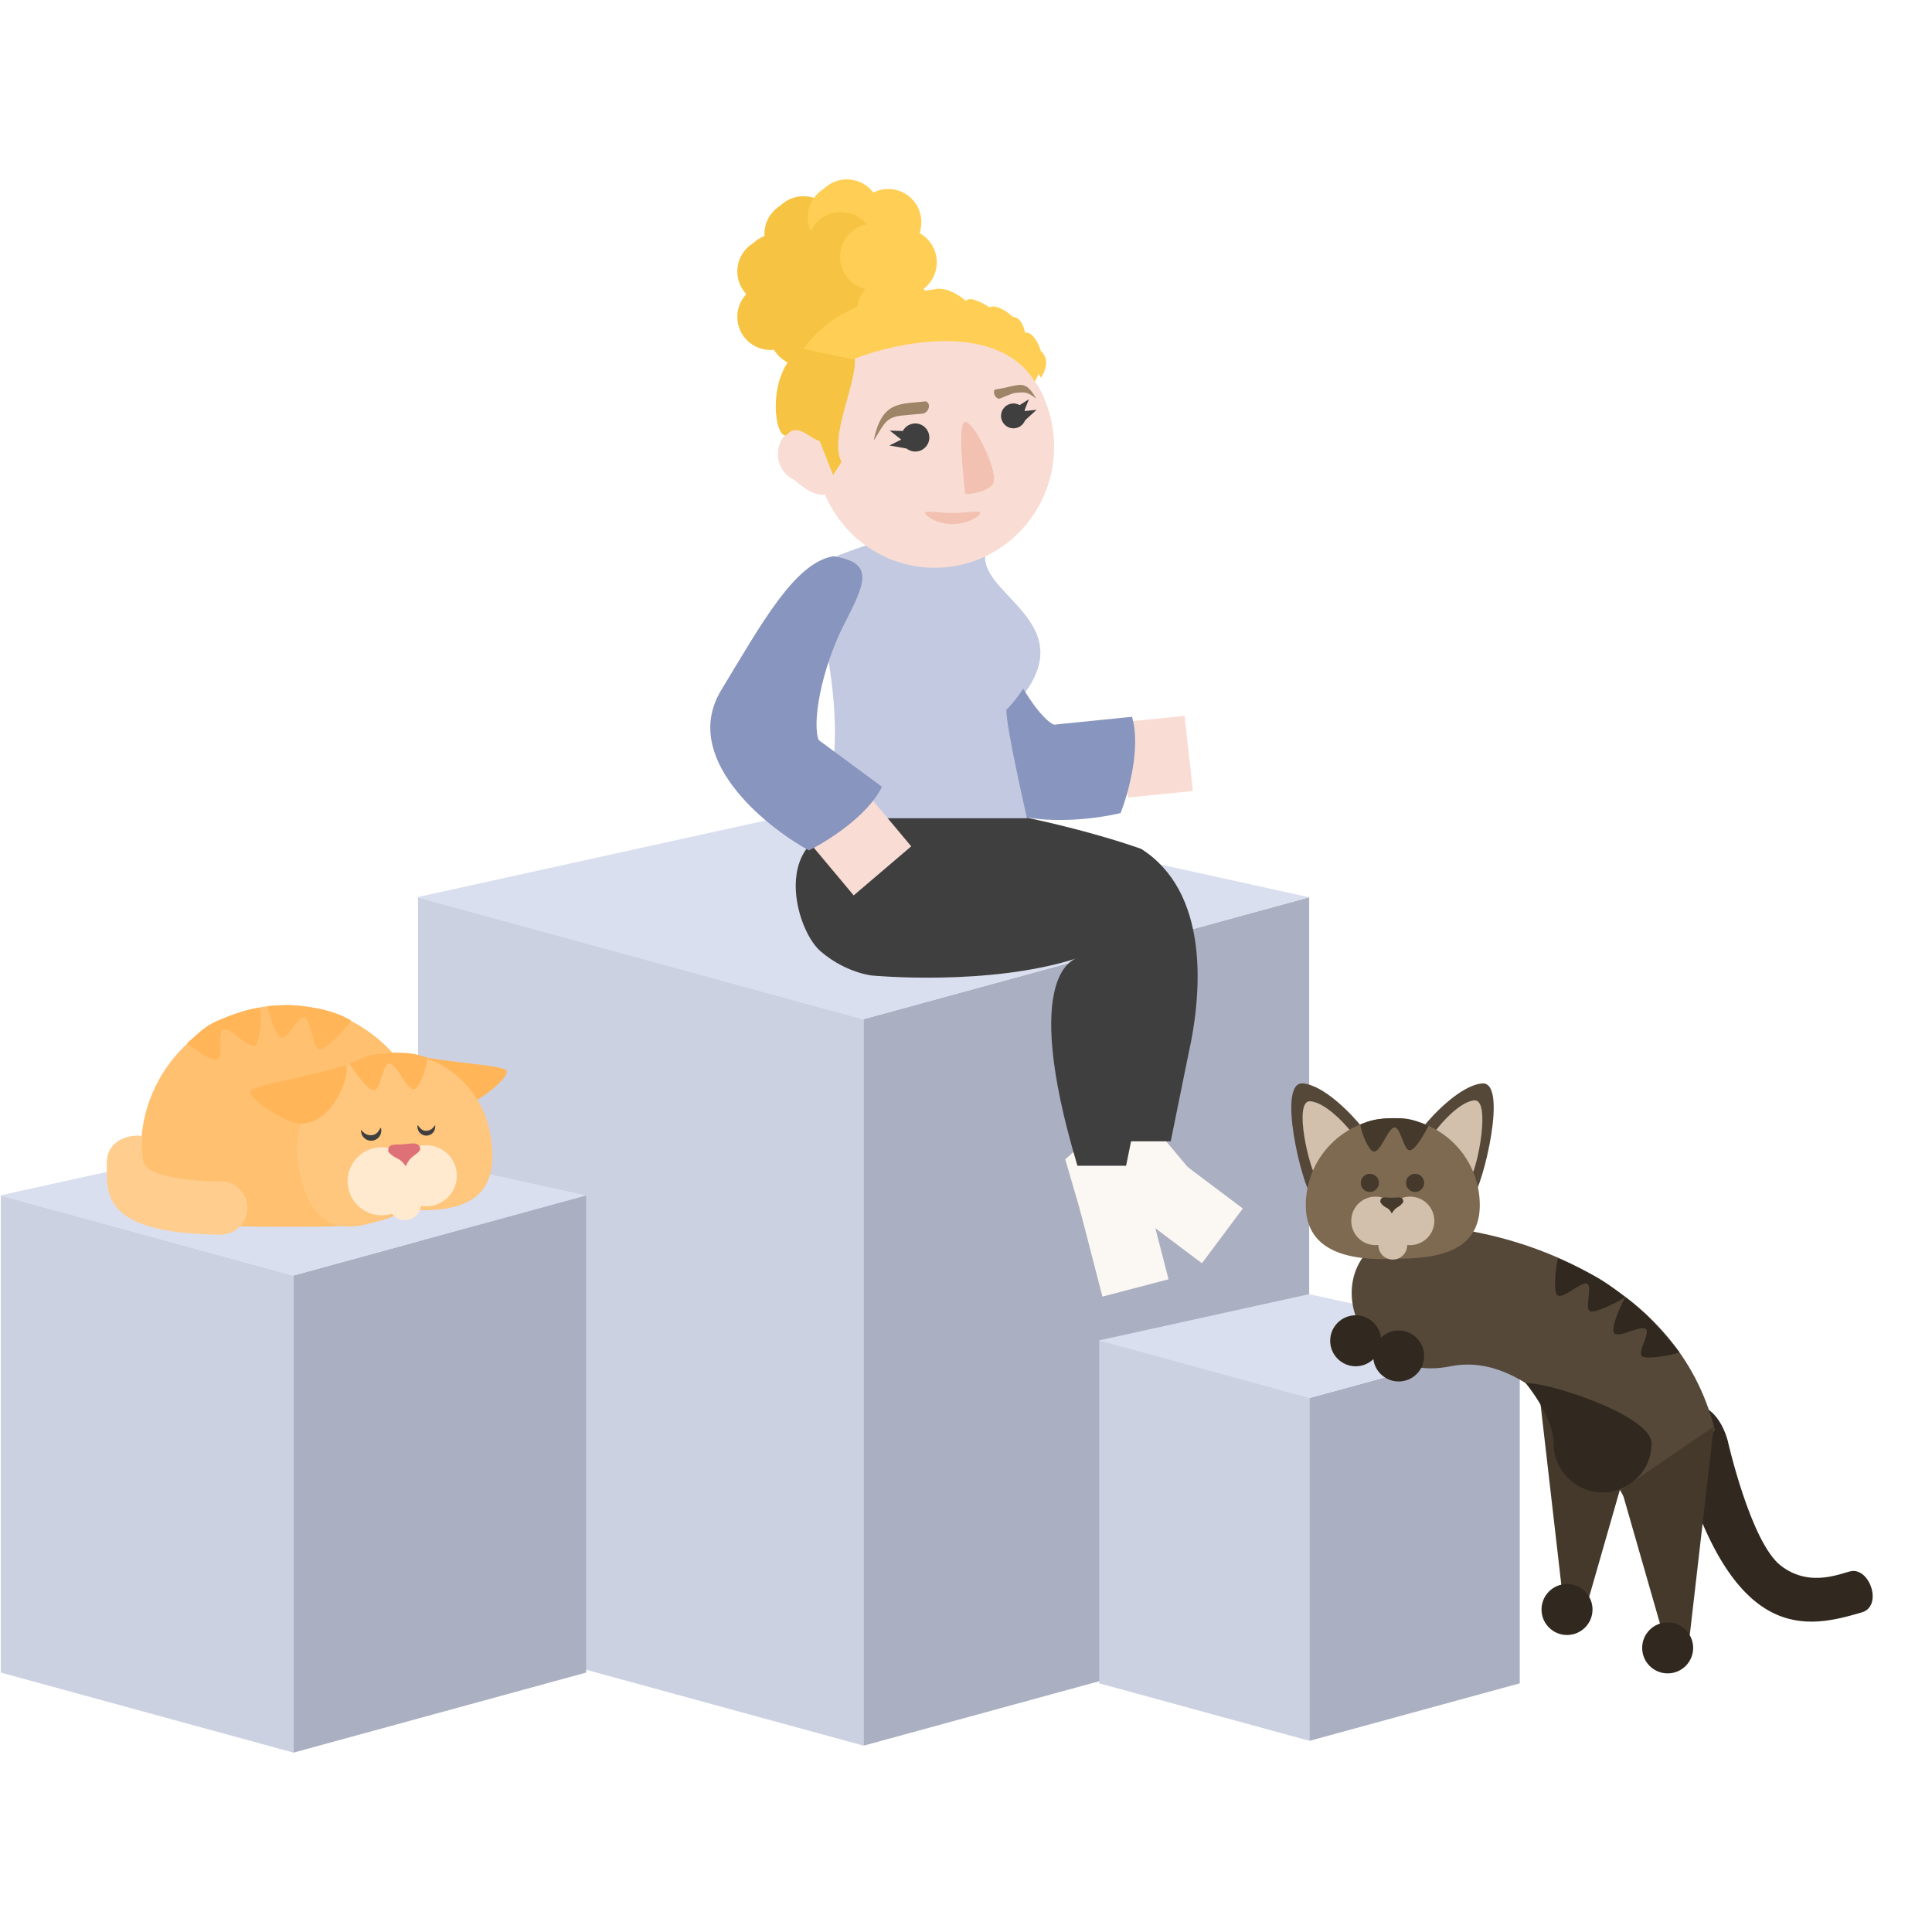
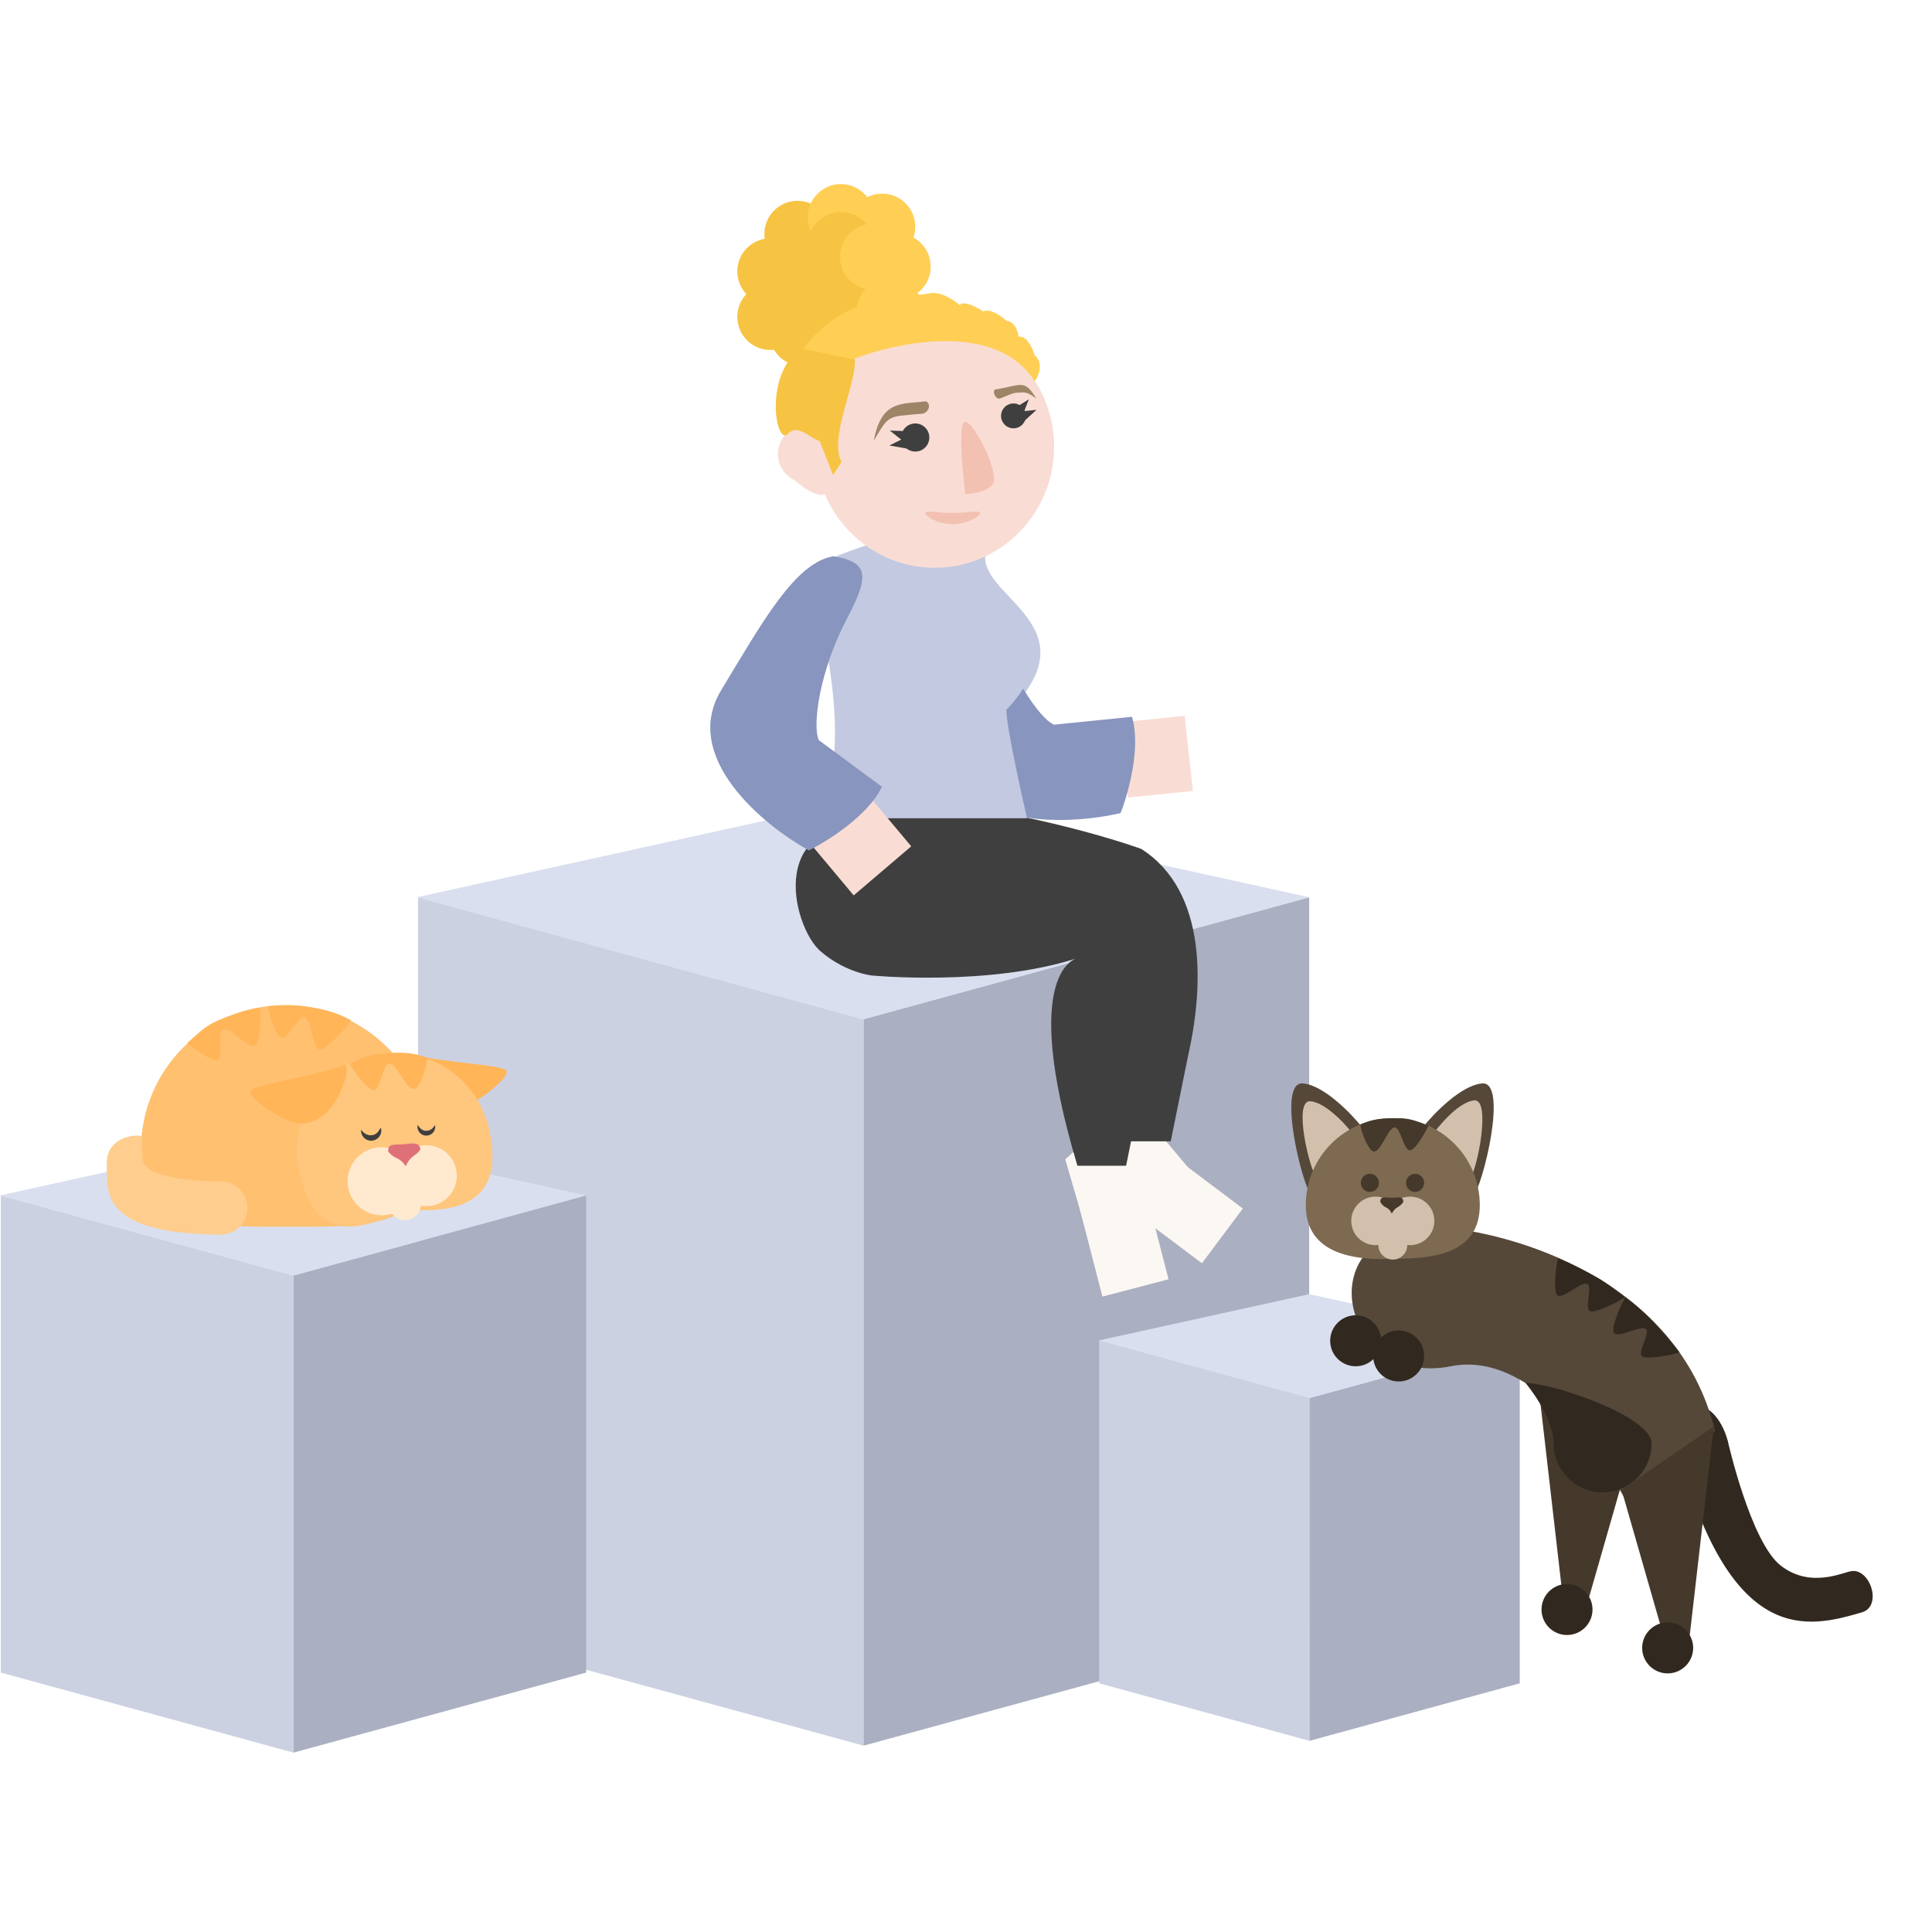
<svg xmlns="http://www.w3.org/2000/svg" width="464" height="464" viewBox="0 0 464 464" fill="none">
  <path d="M100.388 389.976L207.405 419.247V244.762L100.388 215.491V389.976Z" fill="#CCD1E2" />
  <path d="M314.421 389.976L207.404 419.247V244.762L314.421 215.491V389.976Z" fill="#AAAFC1" />
  <path d="M207.256 191.904L314.421 215.491L207.256 244.824L100.09 215.491L207.256 191.904Z" fill="#DADFEF" />
  <path d="M263.989 404.278L314.491 418.091V335.752L263.989 321.939V404.278Z" fill="#CCD1E2" />
  <path d="M364.992 404.278L314.491 418.091V335.752L364.992 321.939V404.278Z" fill="#AAAFC1" />
  <path d="M314.42 310.808L364.992 321.939L314.42 335.781L263.849 321.939L314.42 310.808Z" fill="#DADFEF" />
  <path d="M0.196 401.696L70.484 420.921V306.322L0.196 287.098V401.696Z" fill="#CCD1E2" />
  <path d="M140.77 401.696L70.482 420.921V306.322L140.77 287.098V401.696Z" fill="#AAAFC1" />
  <path d="M70.385 271.606L140.77 287.097L70.385 306.363L0 287.097L70.385 271.606Z" fill="#DADFEF" />
  <path d="M273.961 266.823L289.637 285.521L272.138 291.956L266.699 273.275L273.961 266.823Z" fill="#FBF7F2" />
  <path d="M281.04 277.119L298.49 290.246L288.66 303.397L271.21 290.27L281.04 277.119Z" fill="#FBF7F2" />
  <path d="M263.097 271.971L278.773 290.669L261.274 297.104L255.835 278.423L263.097 271.971Z" fill="#FBF7F2" />
  <path d="M275.183 286.101L280.646 307.243L264.762 311.399L259.299 290.258L275.183 286.101Z" fill="#FBF7F2" />
-   <path d="M194.398 64.146C194.398 68.556 190.835 72.131 186.441 72.131C182.047 72.131 178.485 68.556 178.485 64.146C178.485 59.737 182.047 56.162 186.441 56.162C190.835 56.162 194.398 59.737 194.398 64.146Z" fill="#F6C442" />
-   <path d="M200.915 55.104C200.915 59.513 197.353 63.088 192.959 63.088C188.565 63.088 185.003 59.513 185.003 55.104C185.003 50.694 188.565 47.119 192.959 47.119C197.353 47.119 200.915 50.694 200.915 55.104Z" fill="#F6C442" />
-   <path d="M194.398 75.113C194.398 79.523 190.835 83.097 186.441 83.097C182.047 83.097 178.485 79.523 178.485 75.113C178.485 70.703 182.047 67.129 186.441 67.129C190.835 67.129 194.398 70.703 194.398 75.113Z" fill="#F6C442" />
-   <path d="M204.175 69.341C204.175 73.751 200.613 77.326 196.219 77.326C191.825 77.326 188.263 73.751 188.263 69.341C188.263 64.931 191.825 61.357 196.219 61.357C200.613 61.357 204.175 64.931 204.175 69.341Z" fill="#F6C442" />
-   <path d="M202.094 78.961C202.094 83.371 198.532 86.945 194.138 86.945C189.744 86.945 186.182 83.371 186.182 78.961C186.182 74.551 189.744 70.976 194.138 70.976C198.532 70.976 202.094 74.551 202.094 78.961Z" fill="#F6C442" />
-   <path d="M211.342 51.063C211.342 55.473 207.78 59.048 203.386 59.048C198.992 59.048 195.43 55.473 195.43 51.063C195.43 46.654 198.992 43.079 203.386 43.079C207.78 43.079 211.342 46.654 211.342 51.063Z" fill="#FFCF55" />
-   <path d="M221.283 53.372C221.283 57.782 217.721 61.357 213.327 61.357C208.933 61.357 205.371 57.782 205.371 53.372C205.371 48.962 208.933 45.388 213.327 45.388C217.721 45.388 221.283 48.962 221.283 53.372Z" fill="#FFCF55" />
-   <path d="M224.991 62.992C224.991 67.402 221.429 70.976 217.035 70.976C212.641 70.976 209.079 67.402 209.079 62.992C209.079 58.582 212.641 55.007 217.035 55.007C221.429 55.007 224.991 58.582 224.991 62.992Z" fill="#FFCF55" />
-   <path d="M215.206 69.341C215.206 73.751 211.644 77.326 207.25 77.326C202.856 77.326 199.294 73.751 199.294 69.341C199.294 64.931 202.856 61.357 207.25 61.357C211.644 61.357 215.206 64.931 215.206 69.341Z" fill="#F6C442" />
-   <path d="M211.342 80.379C211.342 84.789 207.78 88.364 203.386 88.364C198.992 88.364 195.43 84.789 195.43 80.379C195.43 75.97 198.992 72.395 203.386 72.395C207.78 72.395 211.342 75.97 211.342 80.379Z" fill="#F6C442" />
-   <path d="M211.342 57.797C211.342 62.207 207.78 65.782 203.386 65.782C198.992 65.782 195.43 62.207 195.43 57.797C195.43 53.388 198.992 49.813 203.386 49.813C207.78 49.813 211.342 53.388 211.342 57.797Z" fill="#F6C442" />
-   <path d="M223.161 73.766C223.161 78.176 219.599 81.751 215.205 81.751C210.811 81.751 207.249 78.176 207.249 73.766C207.249 69.357 210.811 65.782 215.205 65.782C219.599 65.782 223.161 69.357 223.161 73.766Z" fill="#FFCF55" />
-   <path d="M219.106 60.612C219.106 65.022 215.543 68.597 211.149 68.597C206.755 68.597 203.193 65.022 203.193 60.612C203.193 56.203 206.755 52.628 211.149 52.628C215.543 52.628 219.106 56.203 219.106 60.612Z" fill="#FFCF55" />
  <path d="M223.98 192.555C193.878 188.797 201.728 218.47 203.552 229.83L223.074 222.568C223.074 222.568 248.265 231.122 269.478 224.241C274.08 229.83 255.306 226.791 269.478 274.104L281.168 274.104L285.389 253.309C288.97 237.458 290.149 214.1 274.08 203.875C274.08 203.875 253.311 196.217 223.98 192.555Z" fill="#3F3F3F" />
  <path d="M213.263 198.419C183.161 194.661 190.273 222.584 197.032 228.433C203.79 234.281 211.018 234.412 209.377 234.281C209.377 234.281 237.547 236.986 258.76 230.106C258.76 230.106 244.589 232.656 258.761 279.969L270.451 279.969L274.671 259.173C278.253 243.322 279.431 219.964 263.362 209.739C263.362 209.739 242.593 202.081 213.263 198.419Z" fill="#3F3F3F" />
  <path d="M197.332 196.045C197.332 196.045 208.807 172.694 195.365 136.19C206.39 129.956 241.165 120.589 236.986 131.69C232.807 142.791 262.703 149.21 243.186 169.908C243.186 174.539 248.151 196.045 248.151 196.045H197.332Z" fill="#C2C9E0" />
  <path d="M215.16 102.543L219.463 102.68L218.537 105.22L215.16 102.543Z" fill="#3F3F3F" />
  <path d="M248.598 94.987L245.143 97.163L247.11 98.798L248.598 94.987Z" fill="#3F3F3F" />
  <path d="M215.057 106.135L218.91 104.211L219.296 106.887L215.057 106.135Z" fill="#3F3F3F" />
  <path d="M250.442 97.531L246.385 97.957L247.432 100.295L250.442 97.531Z" fill="#3F3F3F" />
  <path d="M237.544 122.269C237.544 124.364 230.795 129.528 225.796 127.721C219.8 125.554 220.108 121.332 220.108 120.779C220.108 118.684 227.287 121.862 229.375 121.862C234.648 122.269 237.544 120.174 237.544 122.269Z" fill="#FFFEFE" />
  <path d="M233.609 124.708C229.683 125.67 223.163 123.45 220.223 122.083C220.446 124.134 222.686 127.931 227.894 128.112C233.103 128.293 236.32 125.28 236.799 123.857L233.609 124.708Z" fill="#FAF8F8" />
  <path d="M233.82 100.295C235.997 100.294 242.273 113.023 240.4 115.338C238.526 117.652 233.82 117.652 233.82 117.652C233.82 117.652 231.643 100.296 233.82 100.295Z" fill="#F3C1B1" />
  <path d="M202.019 107.731C202.307 111.546 199.458 114.861 195.656 115.134C191.854 115.408 188.539 112.536 188.251 108.72C187.964 104.905 190.813 101.59 194.614 101.317C198.416 101.043 201.732 103.915 202.019 107.731Z" fill="#F9DDD4" />
  <path d="M201.506 107.768C202.226 110.388 201.958 117.264 199.349 117.975C196.74 118.686 190.887 114.058 190.167 111.438C189.447 108.819 194.133 109.199 196.741 108.488C199.35 107.776 200.786 105.148 201.506 107.768Z" fill="#F9DDD4" />
  <path d="M203.544 110.098C199.693 102.854 211.07 84.558 204.867 82.244L195.109 81.913C184.358 87.699 187.688 106.614 190.665 103.308C193.047 100.663 196.411 104.766 198.286 105.041L201.52 113.264L203.544 110.098Z" fill="#F7C442" />
-   <path d="M222.893 98.476C221.231 98.581 218.666 98.868 218.514 98.878C214.204 99.162 213.849 100.859 211.304 104.968C213.184 95.039 218.072 96.239 223.796 95.478C225.276 96.043 224.477 98.376 222.893 98.476Z" fill="#9E8568" />
+   <path d="M222.893 98.476C221.231 98.581 218.666 98.868 218.514 98.878C214.204 99.162 213.849 100.859 211.304 104.969C213.184 95.039 218.072 96.239 223.796 95.478C225.276 96.043 224.477 98.376 222.893 98.476Z" fill="#9E8568" />
  <path d="M241.621 94.813C242.574 94.502 244.577 93.474 245.541 93.418C247.674 93.294 248.045 93.08 250.377 94.813C247.474 89.92 246.694 91.668 240.428 92.649C239.725 93.295 240.713 95.109 241.621 94.813Z" fill="#9E8568" />
-   <path d="M249.998 90.694C241 76.159 217.107 81.08 206.285 85.358L194.398 82.817C204.496 68.841 220.984 70.365 224.435 69.476C227.195 68.764 230.612 71.043 231.976 72.271C232.896 71.051 236.108 72.779 237.599 73.796C239.338 72.983 242.073 74.981 243.223 76.083C245.166 76.184 245.992 78.666 246.163 79.894C248.106 79.589 249.529 82.732 249.998 84.341C252.247 86.272 250.935 89.381 249.998 90.694Z" fill="#FFCF55" />
  <path d="M212.983 118.865C212.698 119.417 212.02 119.632 211.469 119.346C210.919 119.059 211.702 118.898 211.988 118.346C212.274 117.794 211.954 117.058 212.504 117.345C213.055 117.632 213.269 118.312 212.983 118.865Z" fill="#F3C1B1" />
  <path d="M224.662 104.211C224.662 106.759 223.325 105.86 221.285 106.875C219.246 107.89 217.908 106.082 217.908 104.211C217.908 102.339 219.42 100.822 221.285 100.822C223.15 100.822 224.662 102.339 224.662 104.211Z" fill="#3F3F3F" />
-   <path d="M247.88 98.996C248.07 101.772 246.856 100.524 244.893 101.468C242.774 102.486 241.906 100.652 241.906 98.996C241.906 97.341 243.243 95.999 244.893 95.999C246.543 95.999 247.88 97.341 247.88 98.996Z" fill="#3F3F3F" />
+   <path d="M247.88 98.996C248.07 101.772 246.856 100.524 244.893 101.468C242.774 102.487 241.906 100.652 241.906 98.996C241.906 97.341 243.243 95.999 244.893 95.999C246.543 95.999 247.88 97.341 247.88 98.996Z" fill="#3F3F3F" />
  <path d="M381.678 383.455L391.693 348.551L369.538 333.376L375.304 383.455H381.678Z" fill="#44392B" />
  <path d="M427.729 376.049C435.015 381.634 442.799 377.469 444.857 377.299C449.267 376.934 452.087 385.798 447.139 387.241C434.469 390.936 415.989 395.82 403.111 348.899L414.94 346.012C414.94 346.012 420.443 370.464 427.729 376.049Z" fill="#31291F" />
  <path d="M406.502 337.706C403.261 338.585 401.875 343.873 403.406 349.517C413.093 357.669 408.806 359.023 412.046 358.144C415.287 357.264 413.419 352.701 414.94 346.012C413.409 340.368 409.742 336.827 406.502 337.706Z" fill="#31291F" />
  <circle r="6.124" transform="matrix(-1 0 0 1 376.343 386.549)" fill="#31291F" />
  <path d="M411.844 343.486C402.984 307.442 363.685 295.914 345.143 294.655C312.924 294.655 322.238 333.418 348.415 328.132C369.357 323.903 388.016 353.554 394.728 368.908L411.844 343.486Z" fill="#554839" />
  <path d="M373.13 346.652C373.13 353.149 378.396 358.415 384.893 358.415C391.39 358.415 396.656 353.149 396.656 346.652C396.656 340.156 372.882 332.143 366.386 332.143C366.386 332.143 373.13 340.156 373.13 346.652Z" fill="#31291F" />
  <path d="M312.915 260.198C317.956 260.633 324.533 267.445 327.191 270.797C324.03 277.438 317.195 290.099 315.152 287.608C312.598 284.495 306.614 259.654 312.915 260.198Z" fill="#554839" />
  <path d="M314.72 264.485C318.127 264.779 322.573 269.383 324.37 271.649C322.233 276.138 317.613 284.695 316.232 283.011C314.506 280.907 310.461 264.117 314.72 264.485Z" fill="#D2C0AC" />
  <path d="M355.953 260.204C350.912 260.634 344.329 267.441 341.667 270.79C344.823 277.434 351.646 290.1 353.692 287.611C356.248 284.5 362.255 259.665 355.953 260.204Z" fill="#554839" />
  <path d="M353.975 264.274C350.581 264.696 346.312 269.464 344.602 271.796C346.906 276.201 351.844 284.578 353.161 282.844C354.807 280.676 358.217 263.746 353.975 264.274Z" fill="#D2C0AC" />
  <path d="M313.608 289.44C313.608 300.98 324.744 302.845 335.121 302.302C344.487 302.302 355.396 300.98 355.396 289.44C355.396 277.901 346.042 268.546 334.502 268.546C322.963 268.546 313.608 277.901 313.608 289.44Z" fill="#7E6A51" />
  <circle r="2.181" transform="matrix(-1 0 0 1 339.852 284.084)" fill="#44392B" />
  <circle r="2.181" transform="matrix(-1 0 0 1 328.992 284.084)" fill="#44392B" />
  <circle r="3.465" transform="matrix(-1 0 0 1 334.502 299.042)" fill="#D2C0AC" />
  <circle r="5.828" transform="matrix(-1 0 0 1 338.654 293.214)" fill="#D2C0AC" />
  <circle r="5.828" transform="matrix(-1 0 0 1 330.351 293.214)" fill="#D2C0AC" />
  <path d="M331.496 288.684C332.556 290.441 333.332 289.551 334.26 291.448C335.343 289.551 335.86 290.298 337.024 288.684C337.024 287.157 335.787 287.654 334.26 287.654C332.733 287.654 331.496 287.157 331.496 288.684Z" fill="#44392B" />
  <path d="M338.679 276.259C340.018 276.062 342.199 272.1 343.086 270.376C338.736 268.552 337.621 268.552 334.64 268.552C330.551 268.552 328.792 269.177 326.691 270.06C326.839 271.275 327.951 274.841 329.37 276.259C331.143 278.033 332.916 271.679 334.64 270.842C336.364 270.004 337.004 276.506 338.679 276.259Z" fill="#44392B" />
  <path d="M381.928 314.937C383.204 315.392 388.696 312.64 390.288 311.533C386.645 308.645 384.561 307.286 381.928 305.888C378.317 303.97 376.205 303.032 374.204 302.212C373.764 303.354 373.12 308.653 373.707 310.571C374.441 312.969 378.987 308.189 380.903 308.258C382.818 308.327 380.334 314.369 381.928 314.937Z" fill="#31291F" />
  <path d="M394.417 325.768C395.548 326.512 401.556 325.49 403.364 324.792C400.509 321.123 398.595 319.154 396.559 316.976C394.809 315.104 392.125 312.821 390.374 311.55C389.677 312.556 387.346 317.577 387.463 319.579C387.608 322.083 393.157 318.515 395.002 319.036C396.846 319.557 393.002 324.839 394.417 325.768Z" fill="#31291F" />
  <circle cx="325.587" cy="322.01" r="6.124" fill="#31291F" />
  <circle cx="335.91" cy="325.658" r="6.124" fill="#31291F" />
  <path d="M399.453 392.673L389.438 357.77L411.593 342.595L405.827 392.673H399.453Z" fill="#44392B" />
  <circle cx="400.515" cy="395.768" r="6.124" fill="#31291F" />
  <path d="M192.968 65.182C192.968 69.573 189.41 73.132 185.022 73.132C180.633 73.132 177.075 69.573 177.075 65.182C177.075 60.791 180.633 57.231 185.022 57.231C189.41 57.231 192.968 60.791 192.968 65.182Z" fill="#F6C442" />
  <path d="M199.478 56.178C199.478 60.569 195.92 64.128 191.531 64.128C187.143 64.128 183.585 60.569 183.585 56.178C183.585 51.787 187.143 48.227 191.531 48.227C195.92 48.227 199.478 51.787 199.478 56.178Z" fill="#F6C442" />
  <path d="M192.968 76.102C192.968 80.492 189.41 84.052 185.022 84.052C180.633 84.052 177.075 80.492 177.075 76.102C177.075 71.711 180.633 68.151 185.022 68.151C189.41 68.151 192.968 71.711 192.968 76.102Z" fill="#F6C442" />
  <path d="M202.733 70.354C202.733 74.745 199.176 78.305 194.787 78.305C190.399 78.305 186.841 74.745 186.841 70.354C186.841 65.963 190.399 62.404 194.787 62.404C199.176 62.404 202.733 65.963 202.733 70.354Z" fill="#F6C442" />
  <path d="M200.653 79.933C200.653 84.324 197.096 87.883 192.707 87.883C188.318 87.883 184.761 84.324 184.761 79.933C184.761 75.542 188.318 71.983 192.707 71.983C197.096 71.983 200.653 75.542 200.653 79.933Z" fill="#F6C442" />
  <path d="M209.892 52.155C209.892 56.546 206.334 60.105 201.945 60.105C197.557 60.105 193.999 56.546 193.999 52.155C193.999 47.764 197.557 44.204 201.945 44.204C206.334 44.204 209.892 47.764 209.892 52.155Z" fill="#FFCF55" />
  <path d="M219.82 54.454C219.82 58.844 216.263 62.404 211.874 62.404C207.485 62.404 203.928 58.844 203.928 54.454C203.928 50.063 207.485 46.503 211.874 46.503C216.263 46.503 219.82 50.063 219.82 54.454Z" fill="#FFCF55" />
  <path d="M223.523 64.032C223.523 68.423 219.966 71.983 215.577 71.983C211.189 71.983 207.631 68.423 207.631 64.032C207.631 59.642 211.189 56.082 215.577 56.082C219.966 56.082 223.523 59.642 223.523 64.032Z" fill="#FFCF55" />
  <path d="M213.75 70.354C213.75 74.745 210.192 78.305 205.804 78.305C201.415 78.305 197.857 74.745 197.857 70.354C197.857 65.963 201.415 62.404 205.804 62.404C210.192 62.404 213.75 65.963 213.75 70.354Z" fill="#F6C442" />
  <path d="M209.892 81.346C209.892 85.736 206.334 89.296 201.945 89.296C197.557 89.296 193.999 85.736 193.999 81.346C193.999 76.955 197.557 73.395 201.945 73.395C206.334 73.395 209.892 76.955 209.892 81.346Z" fill="#F6C442" />
  <path d="M209.892 58.86C209.892 63.251 206.334 66.81 201.945 66.81C197.557 66.81 193.999 63.251 193.999 58.86C193.999 54.469 197.557 50.909 201.945 50.909C206.334 50.909 209.892 54.469 209.892 58.86Z" fill="#F6C442" />
  <path d="M221.695 74.761C221.695 79.151 218.138 82.711 213.749 82.711C209.36 82.711 205.803 79.151 205.803 74.761C205.803 70.37 209.36 66.81 213.749 66.81C218.138 66.81 221.695 70.37 221.695 74.761Z" fill="#FFCF55" />
  <path d="M217.645 61.663C217.645 66.054 214.087 69.613 209.698 69.613C205.31 69.613 201.752 66.054 201.752 61.663C201.752 57.272 205.31 53.712 209.698 53.712C214.087 53.712 217.645 57.272 217.645 61.663Z" fill="#FFCF55" />
  <path d="M286.498 189.967L270.923 191.543L268.941 173.489L284.516 171.913L286.498 189.967Z" fill="#F9DDD4" />
  <path d="M227.699 180.896C224.137 162.465 220.225 146.306 226.087 138.954C233.862 133.91 235.816 137.434 238.634 148.204C242.187 161.784 249.613 172.506 253.12 174.044L271.867 172.15C274.075 179.525 270.959 190.638 269.125 195.273C256.8 198.16 231.261 199.327 227.699 180.896Z" fill="#8895BE" />
  <path d="M195.896 196.518C195.896 196.518 207.535 183.776 193.932 136.918C204.944 130.71 239.675 121.383 235.502 132.437C231.328 143.491 261.187 149.883 241.694 170.492C241.694 175.103 246.654 196.518 246.654 196.518H195.896Z" fill="#C2C9E0" />
  <path d="M195.81 107.3C195.81 123.354 208.649 136.367 224.488 136.367C240.326 136.367 253.166 123.354 253.166 107.3C253.166 91.247 240.326 78.234 224.488 78.234C208.649 78.234 195.81 91.247 195.81 107.3Z" fill="#F9DDD4" />
  <path d="M231.82 101.295C233.997 101.294 240.273 114.023 238.4 116.338C236.526 118.652 231.82 118.652 231.82 118.652C231.82 118.652 229.643 101.296 231.82 101.295Z" fill="#F3C1B1" />
  <path d="M205.029 215.041L195.401 203.54L209.217 191.758L218.845 203.259L205.029 215.041Z" fill="#F9DDD4" />
  <path d="M173.209 165.751C182.942 149.701 190.889 135.1 200.168 133.592C209.315 135.079 208.396 139.003 203.255 148.876C196.773 161.325 195.078 174.26 196.644 177.755L211.806 188.949C208.491 195.897 198.723 202.037 194.253 204.239C183.183 198.097 163.477 181.801 173.209 165.751Z" fill="#8895BE" />
  <path d="M213.703 103.414L218 103.551L217.075 106.08L213.703 103.414Z" fill="#3F3F3F" />
  <path d="M247.1 95.891L243.649 98.058L245.614 99.685L247.1 95.891Z" fill="#3F3F3F" />
  <path d="M213.6 106.991L217.449 105.075L217.834 107.74L213.6 106.991Z" fill="#3F3F3F" />
  <path d="M248.942 98.424L244.891 98.848L245.936 101.176L248.942 98.424Z" fill="#3F3F3F" />
  <path d="M200.579 108.58C200.866 112.379 198.021 115.68 194.224 115.952C190.426 116.224 187.115 113.365 186.828 109.566C186.541 105.766 189.386 102.466 193.183 102.193C196.98 101.921 200.292 104.781 200.579 108.58Z" fill="#F9DDD4" />
  <path d="M200.065 108.617C200.784 111.226 200.516 118.072 197.911 118.78C195.305 119.488 189.459 114.881 188.74 112.272C188.02 109.663 192.7 110.042 195.306 109.334C197.912 108.626 199.345 106.009 200.065 108.617Z" fill="#F9DDD4" />
  <path d="M202.102 110.937C198.255 103.724 209.618 85.506 203.424 83.202L193.677 82.873C182.939 88.634 186.265 107.468 189.239 104.176C191.618 101.543 194.978 105.628 196.85 105.902L200.08 114.09L202.102 110.937Z" fill="#F6C442" />
  <path d="M221.425 99.365C219.765 99.47 217.203 99.755 217.051 99.765C212.747 100.048 212.392 101.738 209.85 105.83C211.728 95.942 216.609 97.138 222.327 96.379C223.805 96.943 223.007 99.265 221.425 99.365Z" fill="#9E8568" />
  <path d="M240.132 95.718C241.084 95.408 243.084 94.385 244.047 94.329C246.177 94.205 246.548 93.992 248.877 95.718C245.978 90.846 245.199 92.586 238.94 93.563C238.238 94.206 239.224 96.013 240.132 95.718Z" fill="#9E8568" />
  <path d="M248.497 91.616C239.51 77.143 215.646 82.043 204.838 86.302L192.966 83.772C203.051 69.856 219.518 71.374 222.965 70.488C225.722 69.78 229.135 72.049 230.497 73.272C231.416 72.057 234.624 73.778 236.114 74.79C237.85 73.98 240.582 75.971 241.731 77.067C243.671 77.168 244.496 79.639 244.667 80.862C246.607 80.559 248.028 83.688 248.497 85.29C250.744 87.213 249.433 90.309 248.497 91.616Z" fill="#FFCF55" />
  <path d="M223.193 105.075C223.193 106.939 221.683 108.45 219.82 108.45C217.957 108.45 216.447 106.939 216.447 105.075C216.447 103.212 217.957 101.701 219.82 101.701C221.683 101.701 223.193 103.212 223.193 105.075Z" fill="#3F3F3F" />
  <path d="M246.381 99.883C246.381 101.531 245.046 102.867 243.398 102.867C241.751 102.867 240.415 101.531 240.415 99.883C240.415 98.234 241.751 96.898 243.398 96.898C245.046 96.898 246.381 98.234 246.381 99.883Z" fill="#3F3F3F" />
  <path d="M235.424 123.195C235.424 123.936 232.417 125.877 228.732 125.877C225.046 125.877 222.202 123.936 222.202 123.195C222.202 122.455 225.046 123.195 228.732 123.195C232.417 123.195 235.424 122.455 235.424 123.195Z" fill="#F3C1B1" />
  <path d="M103.193 276.07C103.193 295.215 88.329 294.626 69.183 294.626C50.037 294.626 33.86 295.215 33.86 276.07C33.86 256.924 49.381 241.404 68.527 241.404C87.672 241.404 103.193 256.924 103.193 276.07Z" fill="#FFC070" />
  <path d="M121.375 256.896C119.207 255.673 107.445 255.219 99.496 253.408C97.832 253.519 102.44 266.38 110.919 265.747C114.117 265.418 123.544 258.119 121.375 256.896Z" fill="#FFB558" />
  <path d="M117.556 271.558C120.128 284.201 116.048 292.116 96.852 290.444C80.804 299.021 74.343 293.516 71.771 280.872C69.198 268.229 77.363 255.895 90.006 253.322C102.649 250.75 114.984 258.914 117.556 271.558Z" fill="#FFC67D" />
  <path d="M91.564 271.246C91.718 272.584 90.758 273.794 89.42 273.948C88.082 274.102 86.873 273.142 86.719 271.804C86.565 270.466 87.116 272.884 89.367 272.625C91.253 272.408 91.41 269.908 91.564 271.246Z" fill="#3F3F3F" />
  <path d="M100.256 270.6C100.256 271.78 101.211 272.737 102.391 272.738C103.57 272.738 104.527 271.783 104.528 270.603C104.529 269.424 104.29 271.583 102.306 271.581C100.643 271.58 100.257 269.421 100.256 270.6Z" fill="#3F3F3F" />
  <circle cx="97.23" cy="289.161" r="3.875" transform="rotate(-11.4995 97.2296 289.161)" fill="#FFEACF" />
  <circle cx="91.643" cy="283.696" r="8.169" transform="rotate(-11.4995 91.6432 283.696)" fill="#FFEACF" />
  <circle cx="102.39" cy="282.369" r="7.328" transform="rotate(-11.4995 102.39 282.369)" fill="#FFEACF" />
  <path d="M100.968 275.896C100.534 277.389 98.515 277.339 97.46 280.105C95.708 277.593 95.081 278.702 93.251 276.597C93.057 274.465 94.848 275.003 96.979 274.809C99.11 274.616 100.526 274.189 100.968 275.896Z" fill="#DE7177" />
  <path d="M89.696 261.794C88.187 261.668 85.061 257.327 83.952 255.465C88.678 253.126 90.337 253.119 93.664 252.911C98.227 252.625 100.233 253.199 102.64 254.037C102.56 255.403 101.568 259.46 100.084 261.143C98.23 263.245 95.806 256.279 93.824 255.465C91.842 254.652 91.582 261.951 89.696 261.794Z" fill="#FFB558" />
  <path d="M52.133 254.503C50.665 254.874 46.617 251.91 44.962 250.511C49.008 246.842 49.92 246.091 52.998 244.812C57.221 243.059 59.881 242.363 62.409 242.001C62.778 243.319 62.602 248.438 61.745 250.511C60.675 253.102 56.119 247.302 53.98 247.176C51.841 247.051 53.968 254.039 52.133 254.503Z" fill="#FFB558" />
  <path d="M67.488 249.181C66.099 248.578 64.705 243.758 64.251 241.639C69.695 241.207 71.355 241.412 74.629 241.902C79.15 242.58 82.062 243.785 84.285 245.044C83.771 246.312 79.481 250.777 77.536 251.895C75.105 253.292 75.044 245.917 73.427 244.51C71.81 243.104 69.224 249.935 67.488 249.181Z" fill="#FFB558" />
  <path d="M60.437 261.786C62.562 260.282 74.75 258.555 82.825 255.822C84.569 255.759 81.148 269.631 72.259 269.877C68.897 269.877 58.311 263.29 60.437 261.786Z" fill="#FFB558" />
  <path d="M34.356 278.786C33.625 273.885 34.922 272.515 32.875 272.739C30.597 272.739 25.59 273.979 25.65 279.406C25.726 286.19 23.779 296.365 53.205 296.516L52.673 283.781C52.673 283.781 35.086 283.688 34.356 278.786Z" fill="#FFCD8D" />
  <path d="M59.42 290.1C59.42 293.637 56.553 296.503 53.017 296.503C49.48 296.503 46.613 293.637 46.613 290.1C46.613 286.564 49.48 283.697 53.017 283.697C56.553 283.697 59.42 286.564 59.42 290.1Z" fill="#FFCD8D" />
</svg>
